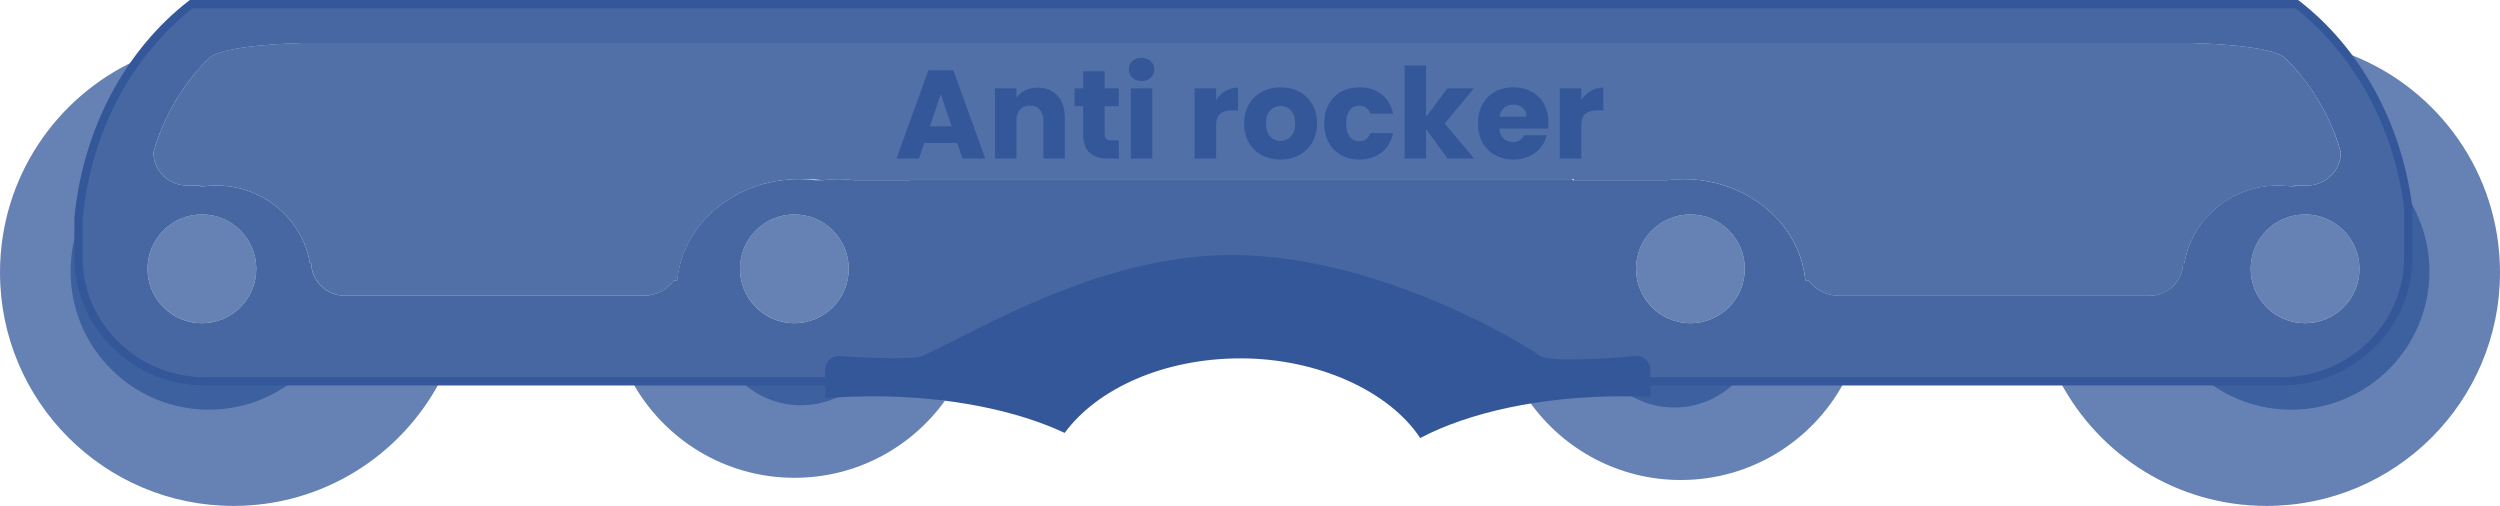
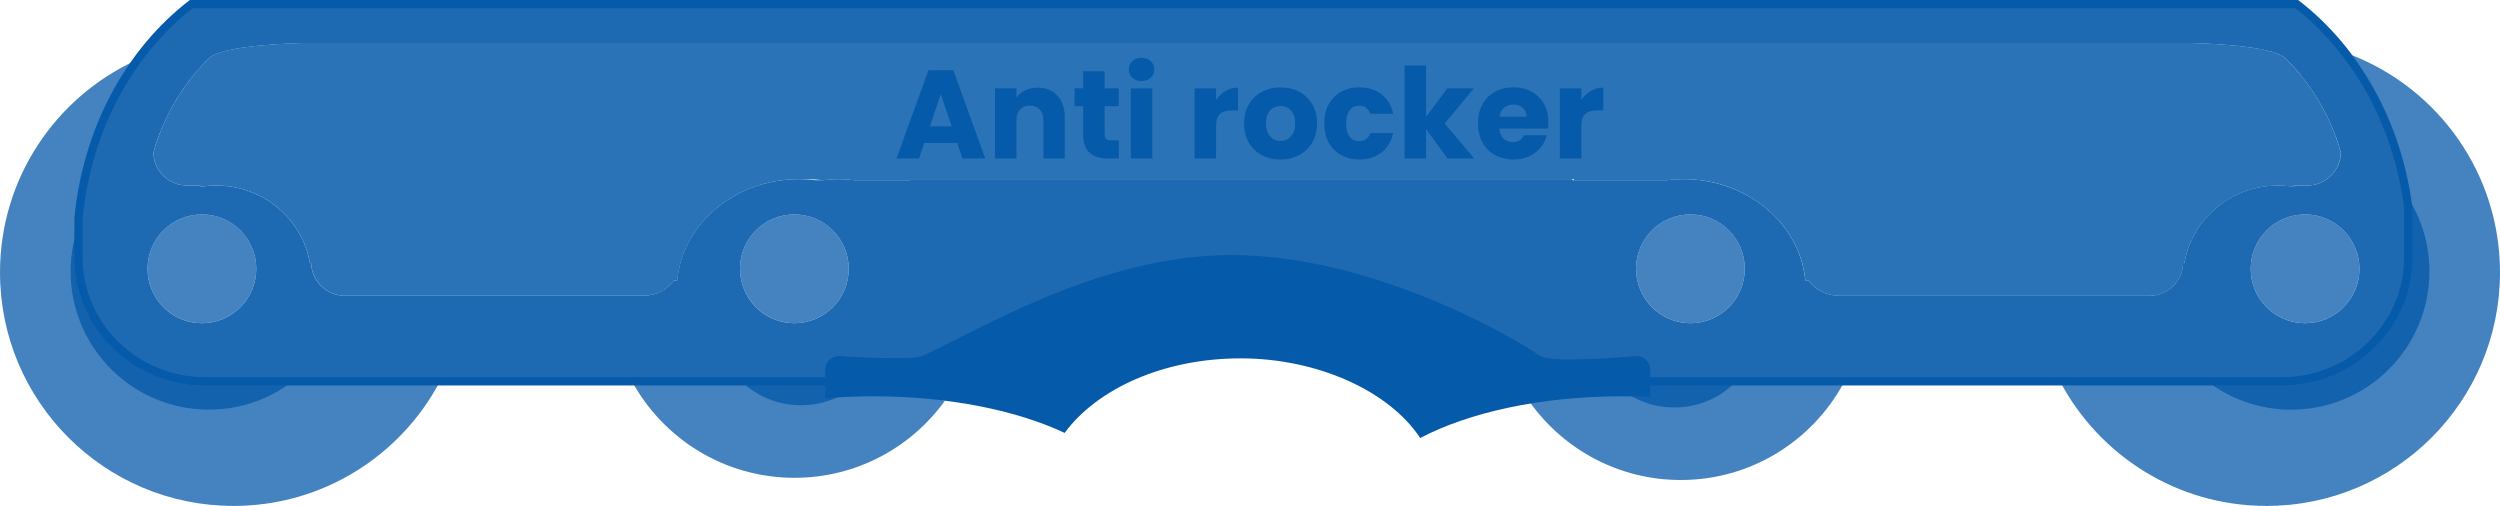
<svg xmlns="http://www.w3.org/2000/svg" viewBox="0 0 909.42 184.04">
  <defs>
-     <style>.d{opacity:.9;}.d,.e,.f,.g,.h{fill:#335799;}.i{fill:none;stroke:#335799;stroke-miterlimit:10;stroke-width:3px;}.e{opacity:.85;}.j,.f{opacity:.75;}.h{opacity:.8;}</style>
+     <style>.d{opacity:.9;}.d,.e,.f,.g,.h{fill:#065AAA;}.i{fill:none;stroke:#065AAA;stroke-miterlimit:10;stroke-width:3px;}.e{opacity:.85;}.j,.f{opacity:.75;}.h{opacity:.8;}</style>
  </defs>
  <g id="a" />
  <g id="b">
    <g id="c">
      <g>
        <path class="d" d="M835.47,1.5H69.57C47.22,18.79,31.67,46.92,28.56,79.4v14.31c0,24.75,20.71,45,46.02,45H351.19c18.42-22.6,56.39-38.18,100.34-38.42,9.62,.05,18.97,.73,27.94,1.96,32.69,4.87,59.83,18.43,74.53,36.46h276.03c25.31,0,46.02-20.25,46.02-45v-18.15c-3.92-30.85-19.1-57.46-40.56-74.06ZM73.45,117.57c-10.93,0-19.78-8.86-19.78-19.78s8.86-19.78,19.78-19.78,19.78,8.86,19.78,19.78-8.86,19.78-19.78,19.78Zm215.51,0c-10.93,0-19.78-8.86-19.78-19.78s8.86-19.78,19.78-19.78,19.78,8.86,19.78,19.78-8.86,19.78-19.78,19.78Zm325.96,0c-10.93,0-19.78-8.86-19.78-19.78s8.86-19.78,19.78-19.78,19.78,8.86,19.78,19.78-8.86,19.78-19.78,19.78Zm179.68-21.86h-.49c-.07,6.54-5.56,11.87-12.27,11.87h-112.77c-4.68,0-8.81-2.22-11.18-5.55h-1.17c-.11-1.15-.28-2.29-.49-3.42-.16-.53-.28-1.08-.35-1.63-4.3-18.17-22.16-31.81-43.56-31.81-2.02,0-4.01,.14-5.96,.37h-34.37v-.37h-240.94v.37h-20.47c-1.8-.24-3.64-.37-5.51-.37s-3.74,.13-5.55,.37h-2.84c-1.95-.24-3.94-.37-5.96-.37-21.4,0-39.26,13.63-43.56,31.81-.07,.56-.2,1.1-.35,1.63-.21,1.12-.38,2.26-.49,3.42h-1.17c-2.37,3.33-6.49,5.55-11.18,5.55H125.48c-6.7,0-12.19-5.33-12.27-11.87h-.49c-2.72-16.02-16.95-28.23-34.1-28.23-2.01,0-3.97,.18-5.89,.5,0-.17,.03-.33,.04-.5h-4.68c-6.75,0-12.27-5.4-12.27-12,0,0,4.38-18.97,20.23-34.32,4.8-4.64,30.2-5.53,36.95-5.53H794.33c6.75,0,32.15,.88,36.95,5.53,15.86,15.36,20.23,34.32,20.23,34.32,0,6.6-5.52,12-12.27,12h-4.68c.01,.17,.04,.33,.04,.5-1.91-.32-3.88-.5-5.89-.5-17.15,0-31.38,12.21-34.1,28.23Zm43.91,21.86c-10.93,0-19.78-8.86-19.78-19.78s8.86-19.78,19.78-19.78,19.78,8.86,19.78,19.78-8.86,19.78-19.78,19.78Z" />
        <g class="j">
          <circle class="g" cx="73.45" cy="97.78" r="19.78" />
          <circle class="g" cx="288.96" cy="97.78" r="19.78" />
          <circle class="g" cx="614.92" cy="97.78" r="19.78" />
          <circle class="g" cx="838.51" cy="97.78" r="19.78" />
        </g>
        <path class="e" d="M834.57,67.73c0-.08-.01-.17-.02-.25h4.68c2.95,0,5.67-1.03,7.79-2.75,.3-.24,.59-.5,.87-.78,.56-.54,1.06-1.14,1.5-1.78,.44-.64,.82-1.32,1.13-2.04,.62-1.43,.97-3.01,.97-4.66,0,0-.62-2.67-2.22-6.81-.13-.35-.27-.7-.42-1.07-.3-.73-.62-1.5-.97-2.3-1.24-2.8-2.85-6.01-4.9-9.38-2.93-4.82-6.76-9.97-11.72-14.77-4.8-4.64-30.2-5.53-36.95-5.53H113c-6.75,0-32.15,.88-36.95,5.53-1.43,1.39-2.77,2.81-4.02,4.24-.11,.13-.22,.26-.33,.39-.55,.64-1.08,1.28-1.6,1.92-1.56,1.94-2.97,3.89-4.23,5.8-.34,.51-.66,1.02-.98,1.52-2.01,3.21-3.63,6.3-4.9,9.05-.19,.42-.38,.83-.55,1.23-.35,.8-.68,1.57-.97,2.3-.15,.37-.29,.72-.42,1.07-1.61,4.14-2.22,6.81-2.22,6.81,0,1.65,.35,3.22,.97,4.66,.62,1.43,1.52,2.73,2.64,3.82,.56,.54,1.16,1.04,1.82,1.47,1.96,1.3,4.32,2.06,6.85,2.06h4.68c0,.08-.01,.17-.02,.25,0,.08-.02,.16-.02,.25,.96-.16,1.93-.29,2.91-.37,.98-.08,1.97-.13,2.98-.13,5.36,0,10.43,1.19,14.96,3.32,.45,.21,.9,.44,1.34,.67,.88,.46,1.74,.96,2.58,1.5,2.51,1.6,4.78,3.51,6.78,5.67,4.33,4.69,7.33,10.57,8.44,17.07h.49c0,.48,.05,.95,.11,1.41,.22,1.66,.8,3.22,1.65,4.6,2.15,3.5,6.06,5.86,10.51,5.86h108.52c4.68,0,8.81-2.22,11.17-5.55h1.17c.11-1.15,.28-2.29,.49-3.42,.16-.53,.28-1.08,.35-1.63,4.3-18.17,22.16-31.81,43.56-31.81,.37,0,.73,.03,1.1,.04,.41-.01,.82-.03,1.23-.03,.09,0,.17,0,.26,0,2.01,0,3.98,.14,5.92,.37h.29c1.82-.24,3.67-.37,5.55-.37s3.71,.14,5.51,.37h20.47v-.37h241.44v.37h33.86c1.25-.15,2.52-.24,3.8-.3,.63-.03,1.26-.06,1.9-.06,.09,0,.17,0,.26,0,.03,0,.06,0,.1,0,.04,0,.07,0,.11,0,10.36,0,19.88,3.25,27.42,8.69,7.97,5.7,13.73,13.82,15.93,23.12,.07,.56,.2,1.1,.35,1.63,.21,1.12,.38,2.26,.49,3.42h1.17c2.37,3.33,6.49,5.55,11.17,5.55h112.77c4.1,0,7.73-1.99,9.96-5.03,1.42-1.94,2.28-4.29,2.3-6.83h.49c.77-4.5,2.44-8.71,4.84-12.42,.53-.83,1.1-1.63,1.7-2.4,.44-.57,.91-1.12,1.38-1.66,.5-.56,1.01-1.12,1.54-1.65,1.74-1.73,3.67-3.28,5.76-4.61,.84-.53,1.7-1.03,2.58-1.5,.44-.23,.89-.45,1.34-.67,4.53-2.13,9.6-3.32,14.96-3.32,1,0,2,.04,2.98,.13s1.95,.21,2.91,.37c0-.08-.01-.17-.02-.25Z" />
        <path class="f" d="M855.43,20.01c11.39,15.3,19.18,34.43,21.8,55.55v18.15c0,24.75-20.25,45-45,45h-82.87c14.24,26.95,42.53,45.33,75.13,45.33,46.91,0,84.93-38.03,84.93-84.93,0-35.99-22.39-66.72-53.99-79.09Z" />
        <path class="f" d="M73.56,138.71c-24.75,0-45-20.25-45-45v-14.31c2.03-21.74,9.52-41.52,20.8-57.41C20.23,35.44,0,64.9,0,99.11c0,46.91,38.03,84.93,84.93,84.93,32.6,0,60.9-18.38,75.13-45.33H73.56Z" />
        <path class="h" d="M73.56,138.71c-24.75,0-45-20.25-45-45v-11.73c-1.85,5.24-2.87,10.88-2.87,16.75,0,27.78,22.52,50.29,50.29,50.29,11.48,0,22.05-3.85,30.51-10.32h-32.93Z" />
        <path class="h" d="M876.94,73.49c.1,.69,.2,1.38,.28,2.07v18.15c0,24.75-20.25,45-45,45h-29.28c8.46,6.47,19.04,10.32,30.51,10.32,27.78,0,50.29-22.52,50.29-50.29,0-9.2-2.48-17.82-6.8-25.24Z" />
        <path class="g" d="M317.71,144.16c27.37,0,52.08,5.11,69.58,13.32,11.79-16.08,36.03-27.12,64.02-27.12s54.07,11.89,65.31,28.98c17.63-9.29,43.93-15.18,73.31-15.18,3.51,0,6.98,.09,10.4,.25v-9.93c0-2.75-2.25-5-5-5,0,0-30.74,2.9-35.01,0-14.45-9.79-63.92-36.72-112.44-36.72s-93.79,28.62-112.44,36.72c-4.37,1.9-30.27,0-30.27,0-2.75,0-5,2.25-5,5v10.39c5.68-.47,11.54-.71,17.53-.71Z" />
        <path class="i" d="M835.47,1.5H69.57C47.22,18.79,31.67,46.92,28.56,79.4v14.31c0,24.75,20.71,45,46.02,45H351.19c18.57-22.78,57-38.44,101.4-38.44s82.84,15.65,101.4,38.44h276.03c25.31,0,46.02-20.25,46.02-45v-18.15c-3.92-30.85-19.1-57.46-40.56-74.06Z" />
        <path class="f" d="M314.1,143.02c-4.73,0-9.35,.19-13.84,.56v-4.87h-70.38c11.44,20.91,33.62,35.1,59.14,35.1,22.55,0,42.51-11.08,54.75-28.09-9.11-1.73-19.14-2.7-29.67-2.7Z" />
        <path class="h" d="M269.62,138.71c5.66,5.4,13.32,8.71,21.76,8.71s16.1-3.32,21.76-8.71h-43.53Z" />
        <path class="f" d="M586.34,143.82c4.73,0,9.35,.19,13.84,.56v-4.87h70.38c-11.44,20.91-33.62,35.1-59.14,35.1-22.55,0-42.51-11.08-54.75-28.09,9.11-1.73,19.14-2.7,29.67-2.7Z" />
        <path class="h" d="M630.82,139.52c-5.66,5.4-13.32,8.71-21.76,8.71s-16.1-3.32-21.76-8.71h43.53Z" />
      </g>
      <g>
        <path class="g" d="M348.21,52h-11.99l-1.92,5.67h-8.19l11.62-32.12h9.06l11.62,32.12h-8.28l-1.92-5.67Zm-2.01-6.04l-3.98-11.76-3.93,11.76h7.92Z" />
        <path class="g" d="M384.65,34.77c1.78,1.94,2.68,4.6,2.68,7.98v14.92h-7.78v-13.86c0-1.71-.44-3.03-1.33-3.98-.88-.95-2.07-1.42-3.57-1.42s-2.68,.47-3.57,1.42c-.89,.95-1.33,2.27-1.33,3.98v13.86h-7.82v-25.53h7.82v3.39c.79-1.13,1.86-2.02,3.2-2.68,1.34-.66,2.85-.98,4.53-.98,2.99,0,5.38,.97,7.16,2.91Z" />
        <path class="g" d="M407,51.04v6.63h-3.98c-2.84,0-5.05-.69-6.63-2.08-1.59-1.39-2.38-3.65-2.38-6.79v-10.16h-3.11v-6.5h3.11v-6.22h7.82v6.22h5.12v6.5h-5.12v10.25c0,.76,.18,1.31,.55,1.65,.37,.34,.98,.5,1.83,.5h2.79Z" />
        <path class="g" d="M411.92,28.28c-.87-.81-1.3-1.81-1.3-3s.43-2.23,1.3-3.04c.87-.81,1.99-1.21,3.36-1.21s2.45,.41,3.32,1.21c.87,.81,1.3,1.82,1.3,3.04s-.43,2.19-1.3,3c-.87,.81-1.98,1.21-3.32,1.21s-2.49-.4-3.36-1.21Zm7.25,3.87v25.53h-7.82v-25.53h7.82Z" />
        <path class="g" d="M445.8,33.08c1.37-.81,2.9-1.21,4.58-1.21v8.28h-2.15c-1.95,0-3.42,.42-4.39,1.26-.98,.84-1.46,2.31-1.46,4.42v11.85h-7.82v-25.53h7.82v4.25c.92-1.4,2.06-2.51,3.43-3.32Z" />
        <path class="g" d="M459,56.44c-2-1.07-3.57-2.59-4.71-4.58-1.14-1.98-1.72-4.3-1.72-6.95s.58-4.93,1.74-6.93,2.75-3.53,4.76-4.6c2.01-1.07,4.27-1.6,6.77-1.6s4.76,.53,6.77,1.6c2.01,1.07,3.6,2.6,4.76,4.6,1.16,2,1.74,4.31,1.74,6.93s-.59,4.93-1.76,6.93c-1.17,2-2.78,3.53-4.8,4.6-2.03,1.07-4.29,1.6-6.79,1.6s-4.75-.53-6.75-1.6Zm10.57-6.82c1.05-1.1,1.58-2.67,1.58-4.71s-.51-3.62-1.53-4.71c-1.02-1.1-2.28-1.65-3.77-1.65s-2.79,.54-3.8,1.62-1.51,2.66-1.51,4.74,.5,3.61,1.49,4.71c.99,1.1,2.23,1.65,3.73,1.65s2.77-.55,3.82-1.65Z" />
        <path class="g" d="M483.34,37.95c1.08-1.98,2.59-3.51,4.53-4.58,1.94-1.07,4.16-1.6,6.66-1.6,3.2,0,5.88,.84,8.03,2.52,2.15,1.68,3.56,4.04,4.23,7.09h-8.33c-.7-1.95-2.06-2.93-4.07-2.93-1.43,0-2.58,.56-3.43,1.67s-1.28,2.71-1.28,4.78,.43,3.67,1.28,4.78,2,1.67,3.43,1.67c2.01,0,3.37-.98,4.07-2.93h8.33c-.67,2.99-2.09,5.34-4.25,7.05-2.17,1.71-4.83,2.56-8.01,2.56-2.5,0-4.72-.53-6.66-1.6-1.94-1.07-3.45-2.59-4.53-4.58-1.08-1.98-1.62-4.3-1.62-6.95s.54-4.97,1.62-6.96Z" />
        <path class="g" d="M526.55,57.67l-7.78-10.71v10.71h-7.82V23.81h7.82v18.71l7.73-10.39h9.65l-10.61,12.81,10.71,12.72h-9.7Z" />
        <path class="g" d="M563.15,46.78h-17.71c.12,1.59,.63,2.8,1.53,3.64,.9,.84,2.01,1.26,3.32,1.26,1.95,0,3.31-.82,4.07-2.47h8.33c-.43,1.68-1.2,3.19-2.31,4.53-1.11,1.34-2.51,2.39-4.19,3.16-1.68,.76-3.55,1.14-5.63,1.14-2.5,0-4.73-.53-6.68-1.6-1.95-1.07-3.48-2.59-4.58-4.58-1.1-1.98-1.65-4.3-1.65-6.95s.54-4.97,1.62-6.96c1.08-1.98,2.6-3.51,4.55-4.58,1.95-1.07,4.19-1.6,6.73-1.6s4.67,.52,6.59,1.56c1.92,1.04,3.42,2.52,4.51,4.44,1.08,1.92,1.62,4.16,1.62,6.73,0,.73-.05,1.5-.14,2.29Zm-7.87-4.35c0-1.34-.46-2.41-1.37-3.2-.92-.79-2.06-1.19-3.43-1.19s-2.42,.38-3.32,1.14c-.9,.76-1.46,1.85-1.67,3.25h9.79Z" />
        <path class="g" d="M578.66,33.08c1.37-.81,2.9-1.21,4.58-1.21v8.28h-2.15c-1.95,0-3.42,.42-4.39,1.26-.98,.84-1.46,2.31-1.46,4.42v11.85h-7.82v-25.53h7.82v4.25c.92-1.4,2.06-2.51,3.43-3.32Z" />
      </g>
    </g>
  </g>
</svg>
